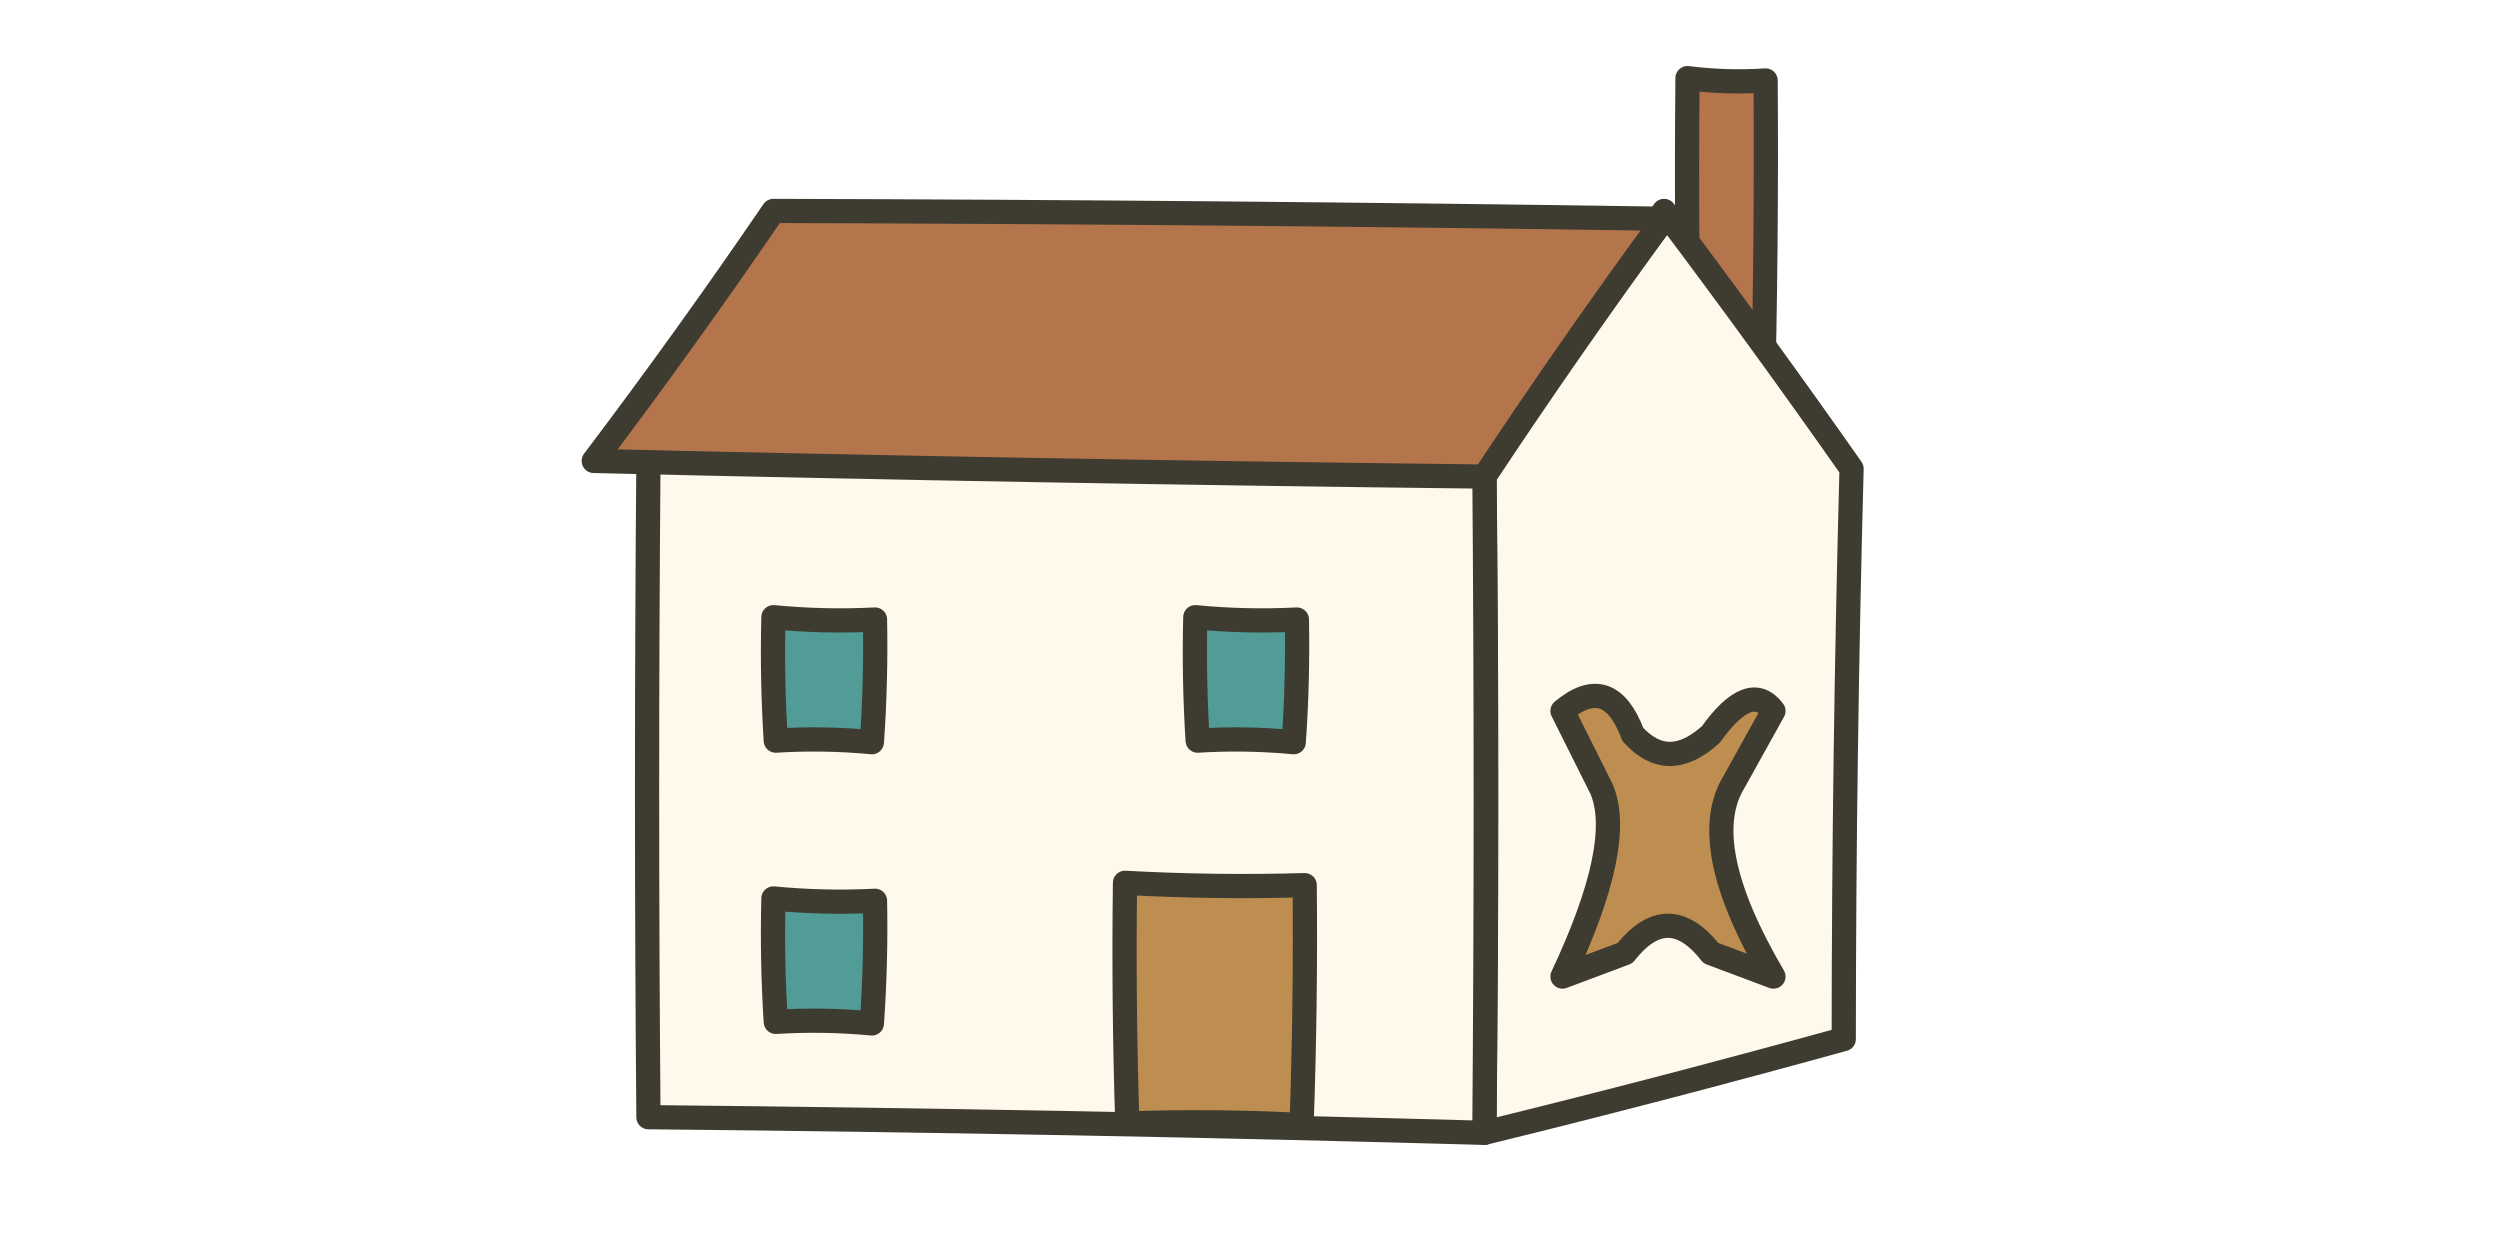
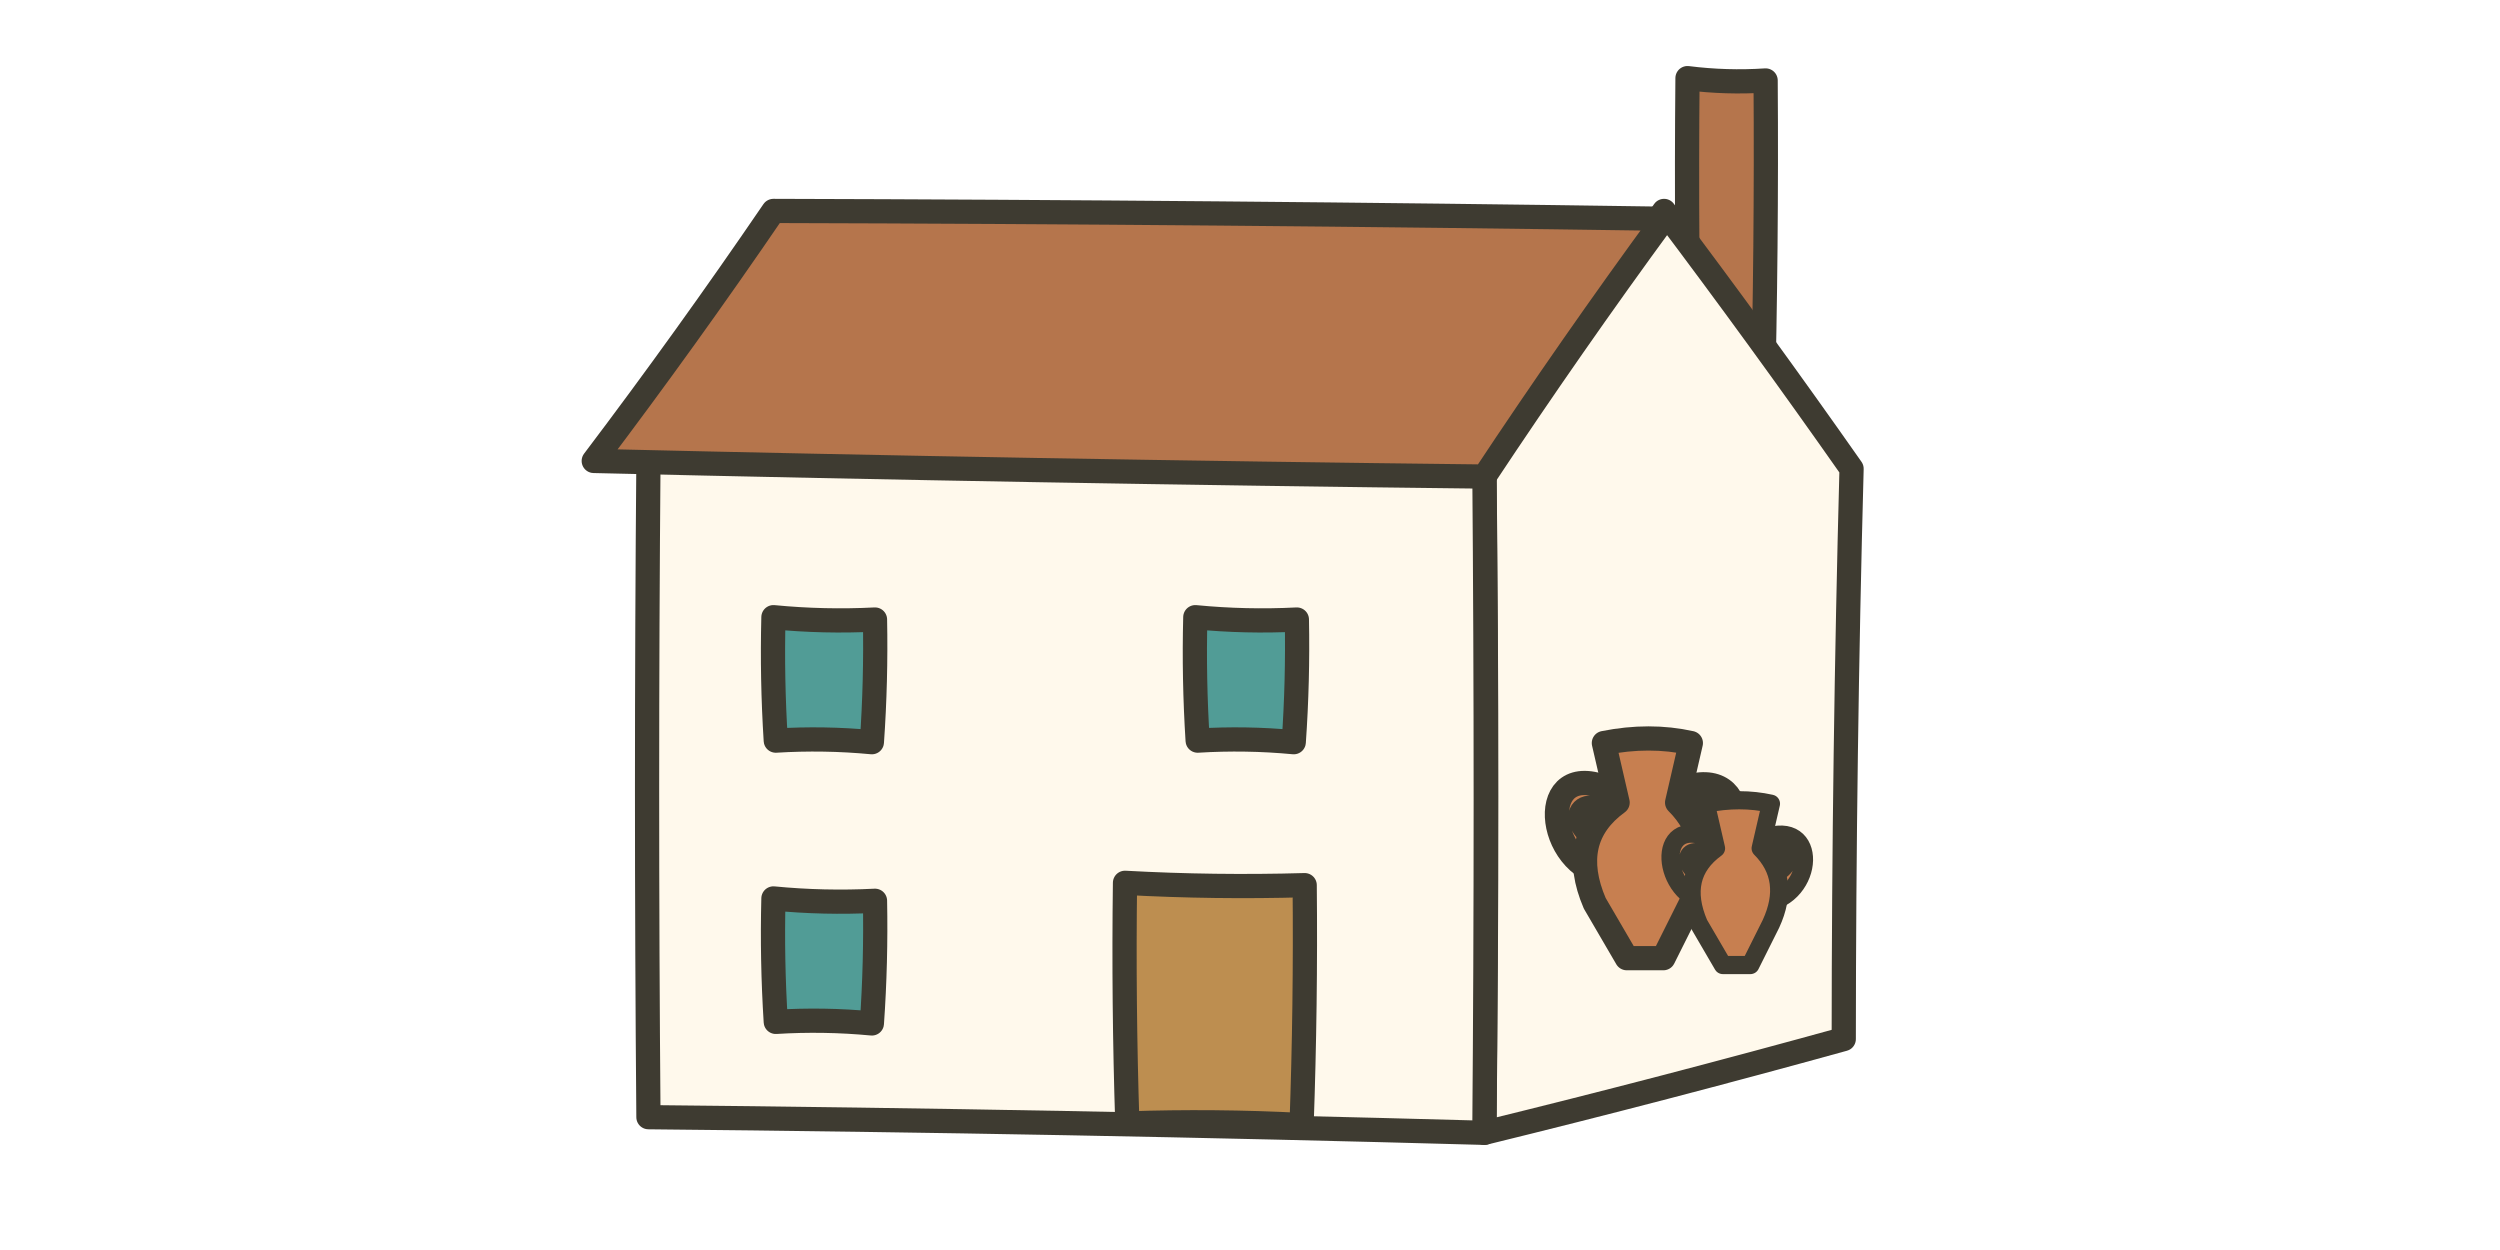
<svg xmlns="http://www.w3.org/2000/svg" width="320" height="160" viewBox="0 0 320 160" role="img" aria-labelledby="title description">
  <g id="pen-outline" stroke="#3e3b31" stroke-width="3.1" stroke-linecap="round" stroke-linejoin="round">
    <g id="building">
      <g id="building-structure">
        <path id="shape-001" d="M216 10 Q220.99 10.63 226 10.3 Q226.15 31.65 225.6 53 Q220.96 52.42 216.3 52.8 Q215.80 31.40 216 10 Z" fill="#b5754c" />
        <g id="walls">
          <path id="shape-002" d="M190 59 Q201.89 43.28 213 27 Q225.28 43.29 237 60 Q236.02 96.49 236 133 Q213.09 139.34 190 145 Q190.48 102.00 190 59 Z" fill="#fff9ec" />
          <path id="shape-003" d="M83 59 Q136.50 59.98 190 60 Q190.35 102.50 190 145 Q136.51 143.52 83 143 Q82.65 101.00 83 59 Z" fill="#fff9ec" />
        </g>
        <g id="roof">
          <path id="shape-004" d="M76 59 Q87.89 43.28 99 27 Q156.00 27.15 213 28 Q201.11 44.23 190 61 Q132.99 60.35 76 59 Z" fill="#b5754c" />
        </g>
        <g id="windows-and-doors">
          <path id="shape-005" d="M144 113 Q155.49 113.63 167 113.3 Q167.15 128.65 166.6 144 Q155.45 143.42 144.3 143.8 Q143.80 128.40 144 113 Z" fill="#bd8e50" />
          <path id="shape-006" d="M99 79 Q105.49 79.63 112 79.3 Q112.15 87.16 111.6 95 Q105.46 94.42 99.3 94.8 Q98.80 86.91 99 79 Z" fill="#519c96" />
          <path id="shape-007" d="M153 79 Q159.49 79.63 166 79.3 Q166.15 87.16 165.6 95 Q159.46 94.42 153.3 94.8 Q152.80 86.91 153 79 Z" fill="#519c96" />
          <path id="shape-008" d="M99 115 Q105.49 115.63 112 115.3 Q112.15 123.16 111.6 131 Q105.46 130.42 99.3 130.8 Q98.80 122.91 99 115 Z" fill="#519c96" />
        </g>
      </g>
      <g id="profession-equipment">
-         <path id="shape-009" d="M200 91 Q206 86 209 94 Q213.5 99 219 94 Q224 87 227 91 L222 100 Q217 108.0 227 125 L219 122 Q213.5 115 208 122 L200 125 Q208 108.0 205 101 Z" fill="#bd8e50" />
+         <g id="amphorae-symbol" transform="translate(194.75 89.25) scale(0.5859)" stroke-width="5.29">
+           <g id="amphora-3" transform="translate(3 3) scale(1)">
+             <path d="M16 17 C0 10 2 34 16 36 L17 29 C7 27 8 17 17 23 Z" fill="#c77f50" />
+             <path d="M32 17 C48 11 47 34 32 36 L32 29 C43 25 40 17 32 23 Z" fill="#c77f50" />
+             <path d="M15 7 Q25 5 34 7 L31 20 Q40 29 34 42 L28 54 L20 54 L13 42 Q7 28 18 20 Z" fill="#c77f50" />
+           </g>
+           <g id="amphora-29" transform="translate(29 18) scale(0.75)">
+             <path d="M16 17 C0 10 2 34 16 36 L17 29 C7 27 8 17 17 23 Z" fill="#c77f50" />
+             <path d="M32 17 C48 11 47 34 32 36 L32 29 C43 25 40 17 32 23 Z" fill="#c77f50" />
+             <path d="M15 7 Q25 5 34 7 L31 20 Q40 29 34 42 L28 54 L20 54 L13 42 Q7 28 18 20 Z" fill="#c77f50" />
+           </g>
+         </g>
      </g>
    </g>
  </g>
</svg>
